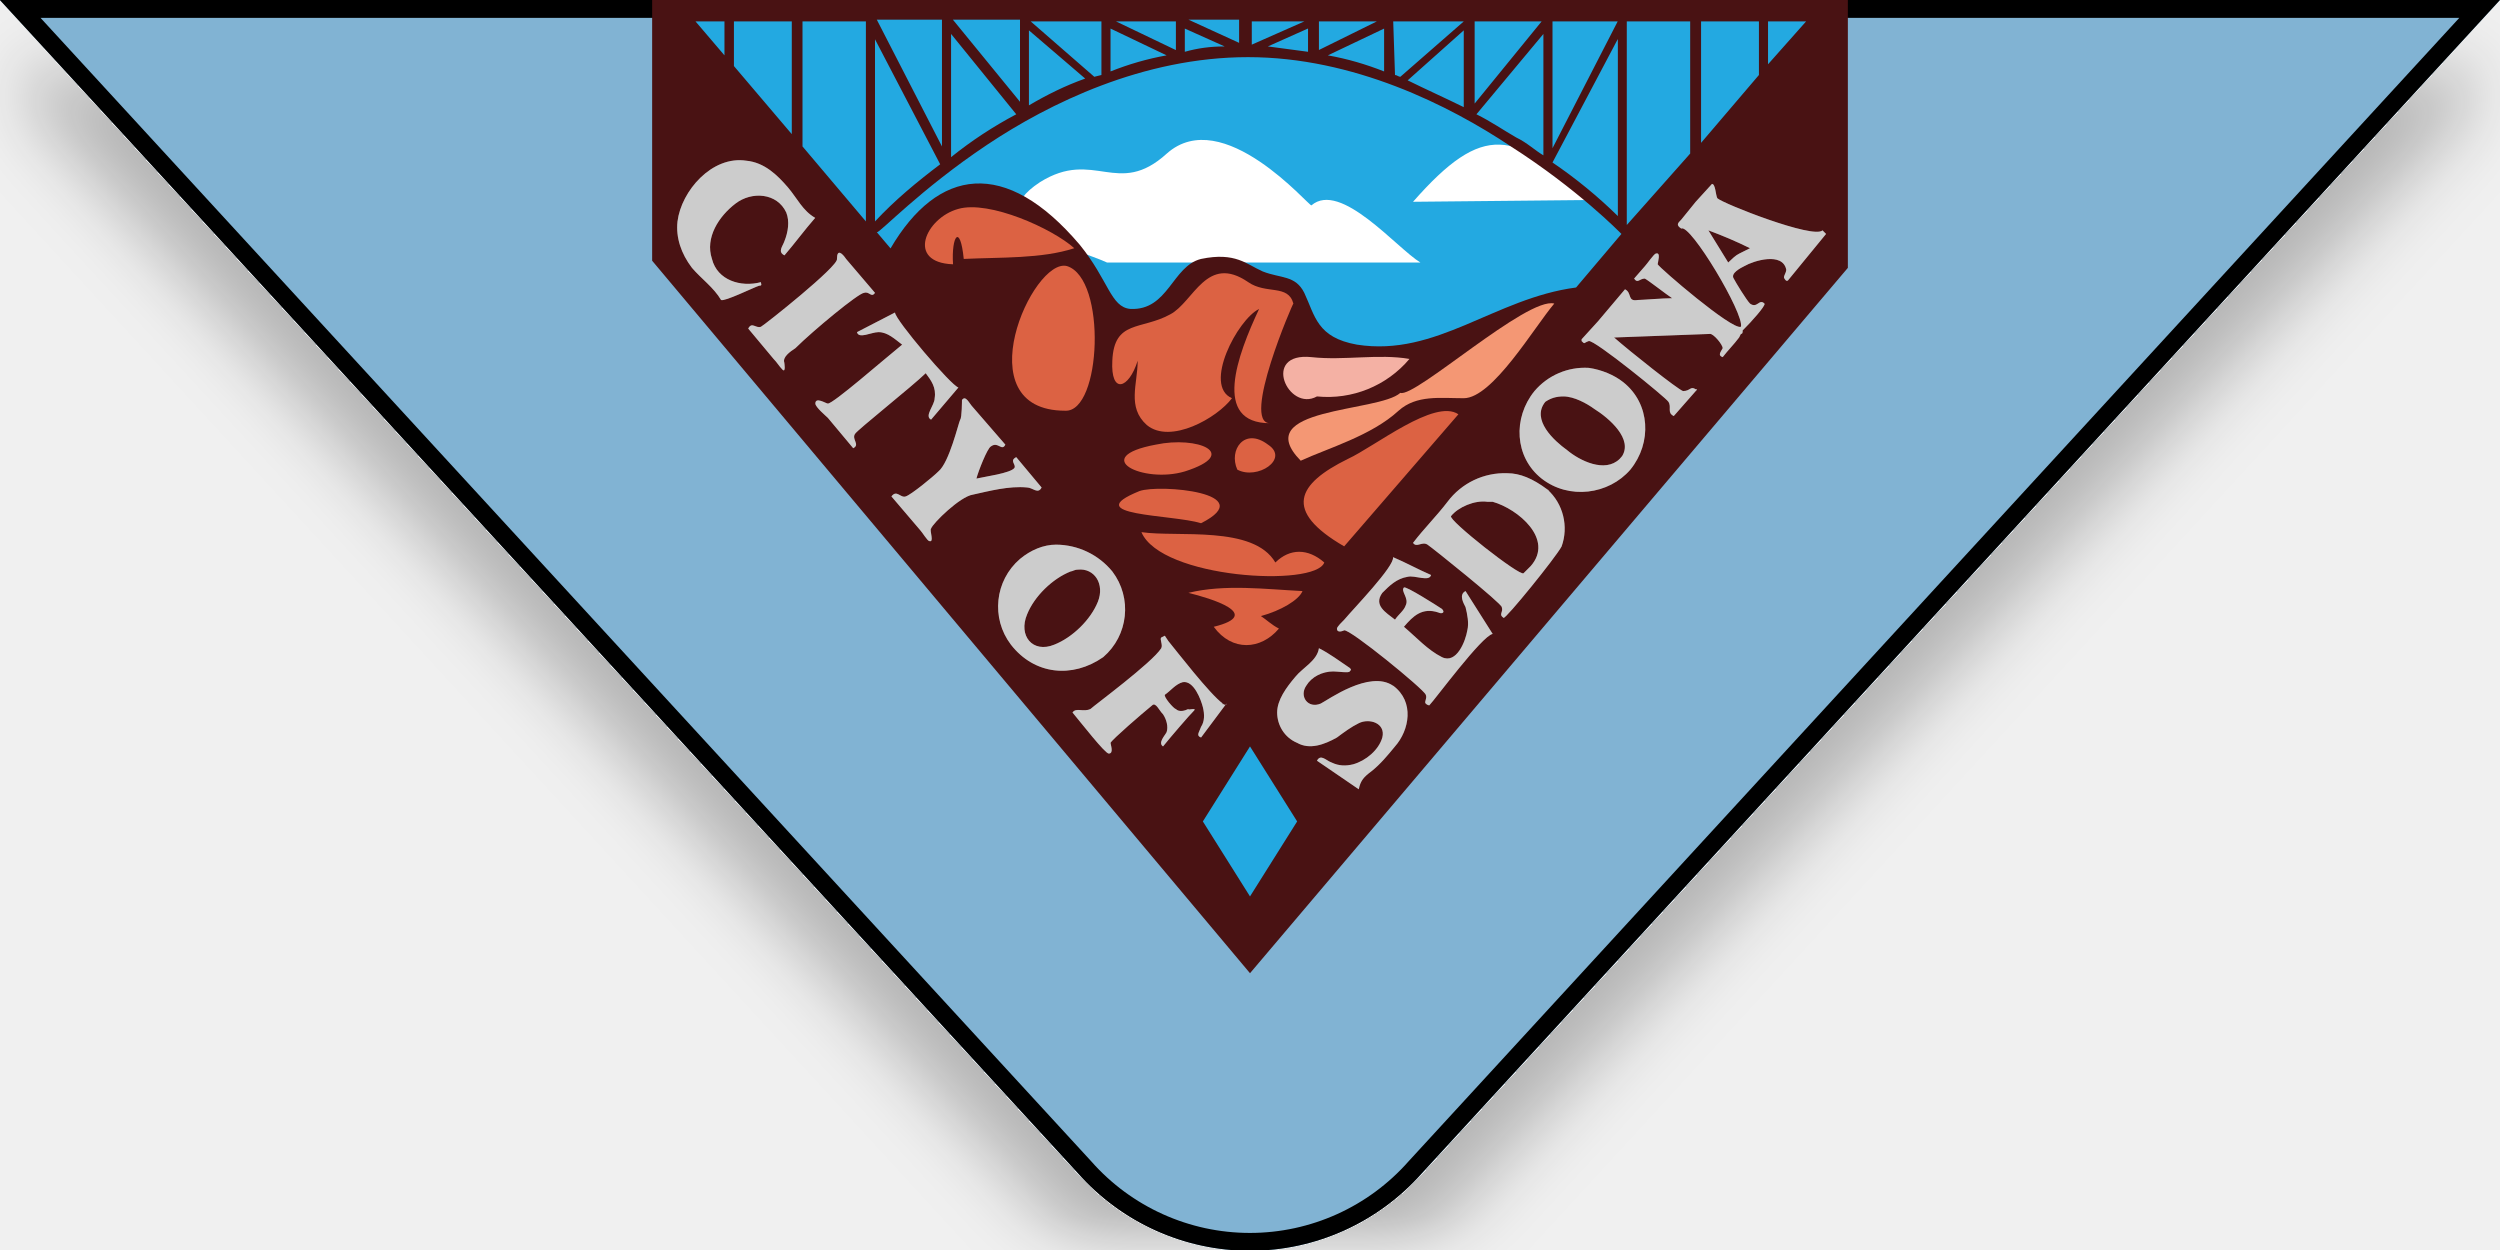
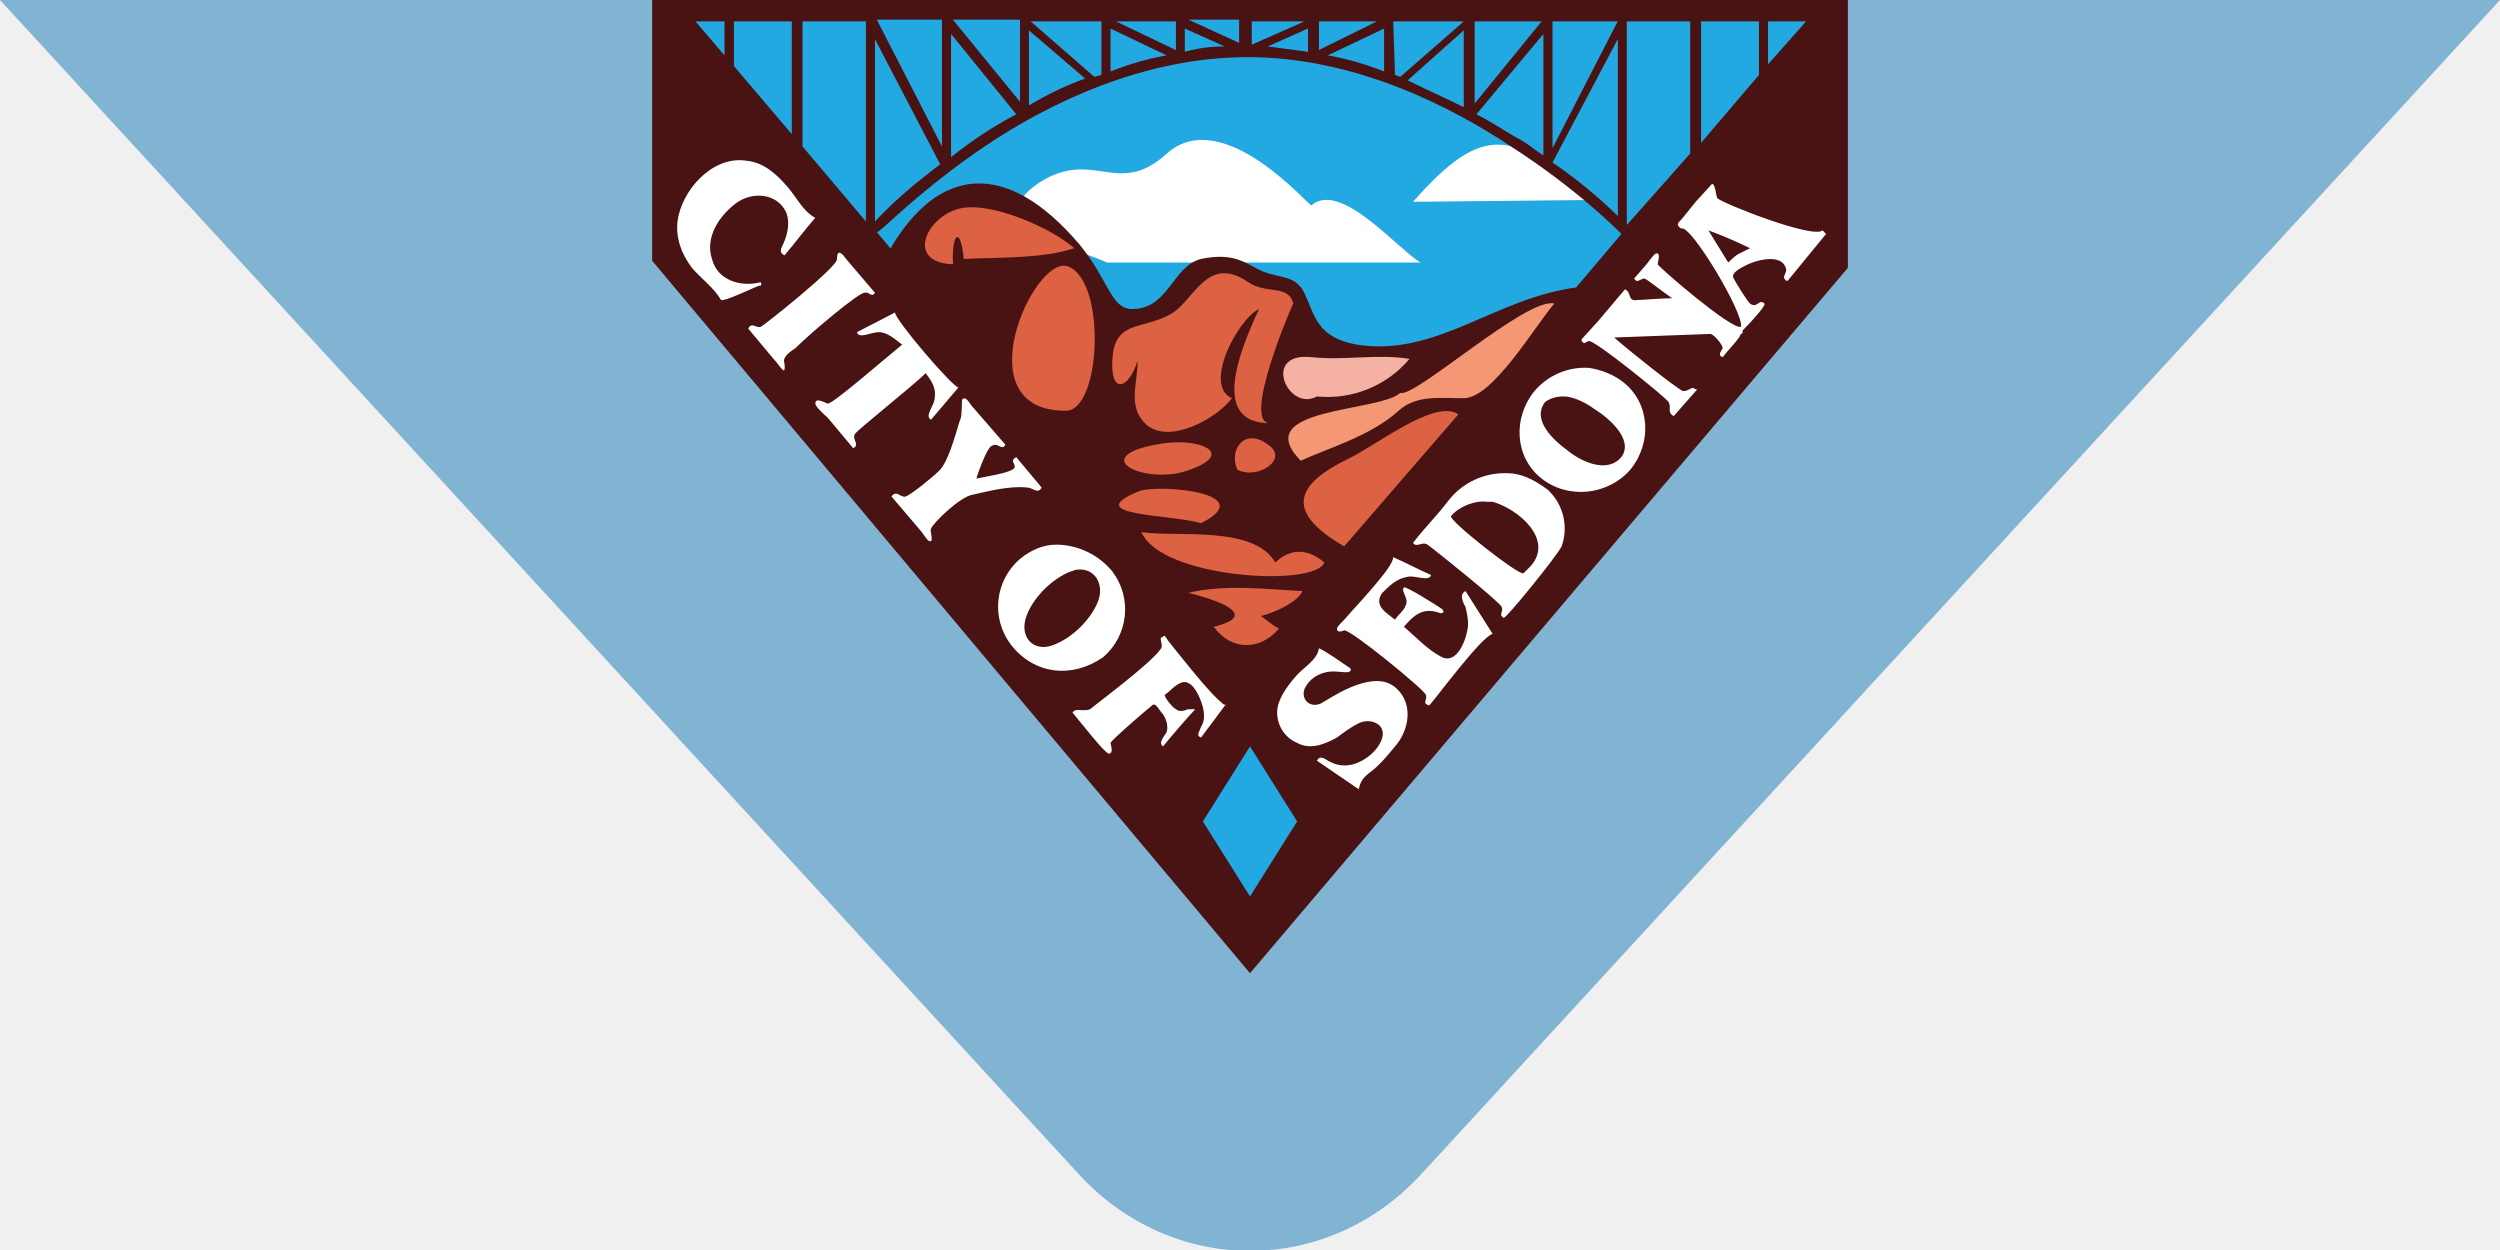
<svg xmlns="http://www.w3.org/2000/svg" width="140" height="70" fill="none">
  <g clip-path="url(#a)">
-     <g filter="url(#b)">
-       <path fill="#81B3D3" d="M140 0H0l60.36 65.7c5.28 5.8 14 5.8 19.28 0L140 0Z" />
-       <path stroke="#000" d="M60.73 65.36 1.13.5h137.73l-59.6 64.86a12.35 12.35 0 0 1-18.53 0Z" />
-     </g>
+     <path fill="#81B3D3" d="M140 0H0l60.36 65.7c5.28 5.8 14 5.8 19.28 0L140 0Z" />
    <path fill="#23A9E1" d="M37.23.5 69.8 38.4 102.26.7 37.23.5Z" />
    <path fill="#fff" d="M61.99 14.7h17.55c-1.32-.8-4.47-4.6-6.1-3.2-.1.1-4.96-5.7-8.1-2.9-2.75 2.5-4.06-.3-7.1 1.6-3.66 2.4 2.02 3.7 3.75 4.5Zm27.08-3.5-9.94.1c3.96-4.5 5.68-4 9.94-.1Z" />
    <path fill="#491213" d="M99.01 3.6V1.2h2.13l-2.13 2.4ZM49.11 13c.1.1 2.43-2.4 6.18-4.9 3.45-2.3 8.72-4.9 14.6-4.9 5.9 0 11.27 2.7 14.72 5 3.75 2.4 6.09 4.8 6.19 4.9l-2.54 3c-4.56.6-7.81 3.9-12.27 3.2-2.24-.4-2.34-1.6-2.95-2.9-.5-1-1.32-.8-2.33-1.2-.91-.4-1.52-1.1-3.45-.7-1.62.4-1.83 2.9-3.96 2.8-1.11-.1-1.21-1.6-2.84-3.6-4.16-4.9-7.95-4.29-10.59.21L49.1 13ZM40.57 1.2v1.9l-1.62-1.9h1.62Zm54.68 0h3.25v3L95.26 8V1.2ZM91.1 12.6V1.2h3.55v7.4l-3.55 4Zm-.5-10.4v9.9a26.33 26.33 0 0 0-3.66-3l3.65-6.9Zm-4.17-.3v6.8c-.5-.3-.9-.7-1.52-1-.7-.4-1.42-.9-2.23-1.3l3.75-4.5Zm-4.46-.2V6c-1.01-.5-2.13-1-3.14-1.5l3.14-2.8Zm.61-.5h3.75l-3.75 4.6V1.2Zm4.36 0h3.65l-3.65 7.1V1.2Zm-8.93 0h3.96l-3.55 3.1c-.1 0-.2-.1-.3-.1l-.1-3Zm-.5.4V4c-1.02-.4-2.03-.7-3.15-.9l3.15-1.5Zm-4.26 0v1.3L71 2.6l2.24-1Zm-6.9 0 2.23 1c-.81 0-1.52.1-2.23.3V1.6Zm-4.16 0 3.14 1.5c-1.11.2-2.13.5-3.14.9V1.6Zm3.65 1.2L62.5 1.2h3.35v1.6Zm3.55-.4-2.84-1.3h2.84v1.3Zm.71-1.2h2.94L70.1 2.5V1.2Zm3.76 0h3.24l-3.24 1.6V1.2ZM61.28 4.3l-3.56-3.1h3.96v3l-.4.1Zm-3.66-2.6 3.15 2.7c-1.12.4-2.13.9-3.15 1.5V1.7Zm-4.36.2 3.65 4.5a22.9 22.9 0 0 0-3.65 2.4V1.9ZM49 2.2l3.65 7c-1.32 1-2.53 2-3.65 3.2V2.2Zm3.75 6L49.1 1.1h3.65v7.1Zm4.37-2.5-3.76-4.6h3.76v4.6ZM44.33 7.5 41.1 3.7V1.2h3.24v6.3Zm.61-6.3h3.55v11.2l-3.55-4.2v-7ZM36.52 0v14.6L70 54.5 103.48 15V0H36.52Z" />
    <path fill="#23A9E1" d="M67.36 46 70 41.8l2.64 4.2L70 50.2 67.36 46Z" />
    <path fill="#DC6243" d="M75.28 30.6c-3.45-2-2.64-3.5.2-4.9 1.52-.7 4.87-3.4 6.19-2.5l-6.4 7.4Zm-2.34 2.5c-2.03-.1-4.36-.4-6.39.1 1.22.3 4.26 1.2 1.42 1.9 1.02 1.4 2.64 1.3 3.65.1-.4-.2-.7-.5-1.01-.7 1.11-.3 2.13-.9 2.33-1.4Zm1.22-1.6c-.91-.8-1.93-.8-2.74 0-1.22-2.1-5.48-1.4-7.5-1.7 1.1 2.6 9.73 3.1 10.24 1.7Zm-6.9-2.2c-1.62-.5-6.9-.4-3.45-1.8 1.12-.4 6.8.1 3.45 1.8Zm2.03-3c-.5-1.1.4-2.4 1.72-1.4 1.22.8-.6 2-1.72 1.4Zm-2.94.1c-2.34.7-5.38-.8-1.63-1.5 2.34-.5 4.77.5 1.63 1.5.1 0-.1 0 0 0Zm-2.64-6.2c-.5 1.6-1.52 1.9-1.42 0 .1-2.3 1.62-1.7 3.25-2.6 1.31-.7 2.03-3.4 4.36-1.8 1.01.7 2.23.1 2.53 1.2 0-.1-2.94 6.7-1.31 6.7-3.25 0-1.83-3.8-.61-6.4-1.22.6-3.15 4.3-1.52 5-.82 1.1-3.45 2.6-4.77 1.5-1.12-1-.51-2.3-.51-3.6ZM59.65 23c-5.68 0-1.82-8.6.1-8.1 2.24.7 1.93 8.2-.1 8.1Zm-6.29-8.2c-2.64-.1-1.52-2.6.3-3.1 1.73-.5 5.28 1.1 6.5 2.2-1.83.6-4.16.5-6.19.6-.2-2-.7-1.3-.6.3Z" />
    <path fill="#F49774" d="M72.84 25.8c-2.94-3 4.36-2.7 5.58-3.8.81.3 7.1-5.4 8.62-5-1.11 1.3-3.45 5.3-5.07 5.3-1.32 0-2.64-.2-3.65.7-1.52 1.4-3.96 2.1-5.48 2.8Z" />
    <path fill="#F4B1A4" d="M73.75 22.2c-1.62.9-3.14-2.5-.3-2.2 1.83.2 3.75-.2 5.48.1a5.99 5.99 0 0 1-5.18 2.1Z" />
-     <path fill="#fff" d="M51.84 20.9c.3.4.6.8.5 1.4 0 .4-.6 1-.2 1.2l1.53-1.8c-.4-.1-3.55-3.8-3.55-4.2l-2.13 1.1c.1.4.8 0 1.21 0 .51 0 .92.4 1.32.7-1.11.9-3.85 3.3-4.16 3.3-.1 0-.7-.4-.7 0 0 .2.6.7.7.8l1.42 1.7c.4-.2-.1-.5.1-.8.1-.2 3.25-2.7 3.96-3.4Zm-3.45-4.5c.3-.1.4.3.61 0l-1.62-1.9c-.2-.3-.51-.6-.51 0 .1.4-4.06 3.7-4.26 3.8-.3.1-.5-.3-.71.1l1.42 1.7c.2.2.3.4.5.6.2.2.1-.4.1-.4-.1-.3.31-.6.62-.8 1.01-1 3.55-3.1 3.85-3.1Zm-5.78-.6c-1.12.3-2.44-.1-2.74-1.3-.4-1.2.4-2.4 1.32-3.1.91-.7 2.33-.6 2.84.5.2.5.1 1.1-.1 1.6-.1.3-.4.6 0 .8.6-.7 1.11-1.4 1.72-2.1-.7-.4-1.01-1.1-1.52-1.7-.6-.7-1.32-1.4-2.33-1.5-1.93-.3-3.65 1.7-3.86 3.4-.1.9.2 1.8.81 2.6.51.6 1.22 1.1 1.63 1.8.2.1 1.82-.7 2.13-.8.2 0 .1-.1.1-.2 0 0-.5.2 0 0Zm25.87 23.6c-.71-.5-2.64-3-3.05-3.5l-.2-.3-.2.1c-.1.1.1.4 0 .6-.5.8-3.75 3.2-3.96 3.4-.4.2-.8-.1-1.01.2.5.6 1.82 2.3 2.03 2.3.3 0 .1-.5.1-.6.1-.2 1.72-1.6 2.33-2.1.2-.2.4.3.61.5.2.3.3.7.2 1-.1.2-.5.6-.2.8.4-.5 1.52-1.8 1.73-2 .2-.2-.41 0-.3-.1-.21.1-.52.2-.72 0-.1 0-.71-.7-.6-.8.3-.2.6-.6 1-.7.62-.1 1.02 1 1.12 1.4.1.4.1.8-.1 1.1-.1.3-.3.5 0 .6l1.42-1.9c0 .1-.1.1-.2 0 .1.1-.1 0 0 0Zm-9.34-8.9c-.7 0-1.42.3-2.02.8a3.52 3.52 0 0 0-.51 4.8c1.32 1.7 3.45 1.9 5.17.7a3.52 3.52 0 0 0 .51-4.8 4.1 4.1 0 0 0-3.14-1.5Zm1.22 1.4c.92-.1 1.52.8 1.12 1.8-.4 1-1.42 2-2.44 2.4-1.21.5-2.03-.5-1.52-1.7.4-1 1.42-2 2.44-2.4.1 0 .2-.1.4-.1Zm-2.84-4.6c.3 0 .61.4.81 0l-1.42-1.7c-.4.2 0 .4-.1.6-.2.3-1.72.5-2.13.6.1-.4.61-1.7.81-1.8.4-.3.61.3.81-.1l-1.82-2.1c-.2-.2-.4-.7-.61-.4 0 0 0 1-.1 1.1-.1.2-.61 2.4-1.22 2.9-.3.3-1.52 1.3-1.83 1.4-.3.1-.5-.4-.8 0l1.62 1.9c.1.1.4.6.5.6.3.1 0-.6.1-.7.1-.3 1.63-1.8 2.34-1.9.91-.2 2.03-.5 3.04-.4-.2 0 .2 0 0 0ZM82.07 34c.1.4.2.9.1 1.3-.1.6-.6 1.9-1.42 1.5-.8-.4-1.42-1.1-2.13-1.7.51-.6 1.02-1.1 1.93-.8.2.1.4 0 .2-.2-.3-.2-2.03-1.3-2.13-1.2-.2.2.3.6.1 1-.1.3-.4.5-.6.8-.51-.4-1.22-.8-.71-1.5.4-.4.8-.8 1.42-.9.4-.1 1.21.3 1.31-.1-.7-.3-1.42-.7-2.13-1 .1.5-2.23 2.9-2.73 3.5-.1.1-.41.4-.41.5 0 .3.4.1.4.1.31-.1 4.47 3.3 4.57 3.6.1.2-.1.4 0 .5 0 0 .1.1.2.1.3-.3 2.95-3.9 3.55-4l-1.52-2.4c-.4.2-.1.7 0 .9Zm-4.06 4.4c-1.31-.9-3.65.8-4.05 1-.71.3-1.22-.4-.81-1 .3-.5.9-.8 1.52-.8.2 0 .91.1.91 0 .1-.1.1-.1 0-.2-.6-.4-1.12-.8-1.72-1.1-.1.7-.92 1.1-1.32 1.6-.51.6-1.02 1.3-1.02 2s.4 1.4 1.12 1.7c.7.4 1.52.1 2.23-.3.4-.3.81-.6 1.22-.8.6-.3 1.52 0 1.32.8-.2.7-.92 1.3-1.63 1.5-.4.1-.8.1-1.21-.1-.3-.1-.61-.5-.82-.1l2.34 1.6c.1-.5.3-.7.7-1 .51-.4.92-.9 1.33-1.4.8-.9 1.11-2.5-.1-3.4Zm17.86-28.1c0 .1 0 .1 0 0l-.91 1-.81 1c-.2.2-.3.3 0 .5.5-.3 3.55 4.8 3.34 5.5-.5.2-4.56-3.3-4.66-3.5 0-.1.2-.7-.1-.6-.1 0-.51.6-.61.7l-.61.7c.2.3.3 0 .6 0 .2.1 1.22.9 1.53 1.1-.51 0-1.73.1-1.93.1-.6.1-.3-.4-.71-.6L89.48 18l-.91 1v.1c.2.2.1.1.4 0 .3-.1 4.36 3.2 4.46 3.4.2.3-.1.6.3.8l1.23-1.4c.1-.1.1-.1 0-.1-.3-.2-.3.1-.71.1-.3-.1-2.95-2.2-3.86-3l5.38-.2c.2 0 .7.6.7.8-.1.2-.3.4 0 .5.31-.4.62-.7.92-1.1l.1-.2c.1 0 .1-.1.1-.2l.1-.1c.31-.3 1.22-1.3 1.12-1.4-.3-.3-.4.3-.81 0-.2-.2-.81-1.2-.91-1.4-.2-.3.4-.6.6-.7.51-.3 2.14-.8 2.34.2 0 .2-.2.4-.1.5 0 0 .1.2.2.1l2.13-2.6-.2-.2c-.5.5-5.58-1.5-5.89-1.8-.1-.2-.1-.8-.3-.8Zm-.2 2.6c.8.3 1.52.6 2.33 1l-.6.3c-.21.1-.41.3-.62.5l-1.11-1.8Zm-6.7 7.7a3.7 3.7 0 0 0-3.04 1.3c-1.22 1.5-1.12 3.7.4 4.9 1.53 1.2 3.76.9 4.97-.5 1.22-1.5 1.12-3.7-.4-4.9-.5-.4-1.22-.7-1.93-.8Zm-1.42 1.6c.6 0 1.32.4 1.73.7.8.5 2.23 1.7 1.52 2.7 0-.1.1-.1-.1.1-.82.8-2.24.1-2.95-.5-.7-.5-2.03-1.7-1.21-2.7.3-.2.6-.3 1.01-.3Zm-3.14 4.3a4 4 0 0 0-3.35 1.6c-.61.8-1.32 1.5-1.93 2.3.2.3.5-.1.81.1.3.2 4.16 3.3 4.16 3.5.1.3-.2.4.1.6.1.1 2.94-3.4 3.25-4 .4-1.1.1-2.4-.81-3.2.1.1.2.1 0 0-.81-.6-1.52-.9-2.23-.9Zm-1.12 1.6h.3c1.42.4 3.45 2.1 2.13 3.6l-.4.4c-.2.2-4.26-3-4.06-3.2.4-.5 1.32-.9 2.03-.8Z" />
-     <path fill="#000" fill-opacity=".2" d="M51.84 20.9c.3.4.6.8.5 1.4 0 .4-.6 1-.2 1.2l1.53-1.8c-.4-.1-3.55-3.8-3.55-4.2l-2.13 1.1c.1.4.8 0 1.21 0 .51 0 .92.4 1.32.7-1.11.9-3.85 3.3-4.16 3.3-.1 0-.7-.4-.7 0 0 .2.6.7.7.8l1.42 1.7c.4-.2-.1-.5.1-.8.1-.2 3.25-2.7 3.96-3.4Zm-3.45-4.5c.3-.1.4.3.61 0l-1.62-1.9c-.2-.3-.51-.6-.51 0 .1.4-4.06 3.7-4.26 3.8-.3.1-.5-.3-.71.1l1.42 1.7c.2.2.3.4.5.6.2.2.1-.4.1-.4-.1-.3.31-.6.62-.8 1.01-1 3.55-3.1 3.85-3.1Zm-5.78-.6c-1.12.3-2.44-.1-2.74-1.3-.4-1.2.4-2.4 1.32-3.1.91-.7 2.33-.6 2.84.5.2.5.1 1.1-.1 1.6-.1.3-.4.6 0 .8.6-.7 1.11-1.4 1.72-2.1-.7-.4-1.01-1.1-1.52-1.7-.6-.7-1.32-1.4-2.33-1.5-1.93-.3-3.65 1.7-3.86 3.4-.1.9.2 1.8.81 2.6.51.6 1.22 1.1 1.63 1.8.2.1 1.82-.7 2.13-.8.2 0 .1-.1.1-.2 0 0-.5.2 0 0Zm25.87 23.6c-.71-.5-2.64-3-3.05-3.5l-.2-.3-.2.1c-.1.1.1.4 0 .6-.5.8-3.75 3.2-3.96 3.4-.4.2-.8-.1-1.01.2.5.6 1.82 2.3 2.03 2.3.3 0 .1-.5.1-.6.1-.2 1.72-1.6 2.33-2.1.2-.2.4.3.61.5.2.3.3.7.2 1-.1.2-.5.6-.2.8.4-.5 1.52-1.8 1.73-2 .2-.2-.41 0-.3-.1-.21.1-.52.2-.72 0-.1 0-.71-.7-.6-.8.3-.2.6-.6 1-.7.62-.1 1.02 1 1.12 1.4.1.4.1.8-.1 1.1-.1.3-.3.5 0 .6l1.42-1.9c0 .1-.1.1-.2 0 .1.1-.1 0 0 0Zm-9.34-8.9c-.7 0-1.42.3-2.02.8a3.52 3.52 0 0 0-.51 4.8c1.32 1.7 3.45 1.9 5.17.7a3.52 3.52 0 0 0 .51-4.8 4.1 4.1 0 0 0-3.14-1.5Zm1.22 1.4c.92-.1 1.52.8 1.12 1.8-.4 1-1.42 2-2.44 2.4-1.21.5-2.03-.5-1.52-1.7.4-1 1.42-2 2.44-2.4.1 0 .2-.1.4-.1Zm-2.84-4.6c.3 0 .61.4.81 0l-1.42-1.7c-.4.2 0 .4-.1.6-.2.3-1.72.5-2.13.6.1-.4.61-1.7.81-1.8.4-.3.61.3.81-.1l-1.82-2.1c-.2-.2-.4-.7-.61-.4 0 0 0 1-.1 1.1-.1.2-.61 2.4-1.22 2.9-.3.3-1.52 1.3-1.83 1.4-.3.1-.5-.4-.8 0l1.62 1.9c.1.1.4.6.5.6.3.1 0-.6.1-.7.1-.3 1.63-1.8 2.34-1.9.91-.2 2.03-.5 3.04-.4-.2 0 .2 0 0 0ZM82.07 34c.1.4.2.9.1 1.3-.1.6-.6 1.9-1.42 1.5-.8-.4-1.42-1.1-2.13-1.7.51-.6 1.02-1.1 1.93-.8.2.1.4 0 .2-.2-.3-.2-2.03-1.3-2.13-1.2-.2.2.3.6.1 1-.1.3-.4.5-.6.8-.51-.4-1.22-.8-.71-1.5.4-.4.8-.8 1.42-.9.4-.1 1.21.3 1.31-.1-.7-.3-1.42-.7-2.13-1 .1.5-2.23 2.9-2.73 3.5-.1.1-.41.4-.41.5 0 .3.4.1.4.1.31-.1 4.47 3.3 4.57 3.6.1.2-.1.4 0 .5 0 0 .1.1.2.1.3-.3 2.95-3.9 3.55-4l-1.52-2.4c-.4.2-.1.7 0 .9Zm-4.06 4.4c-1.31-.9-3.65.8-4.05 1-.71.3-1.22-.4-.81-1 .3-.5.9-.8 1.52-.8.2 0 .91.1.91 0 .1-.1.1-.1 0-.2-.6-.4-1.12-.8-1.72-1.1-.1.7-.92 1.1-1.32 1.6-.51.6-1.02 1.3-1.02 2s.4 1.4 1.12 1.7c.7.4 1.52.1 2.23-.3.4-.3.81-.6 1.22-.8.6-.3 1.52 0 1.32.8-.2.7-.92 1.3-1.63 1.5-.4.1-.8.1-1.21-.1-.3-.1-.61-.5-.82-.1l2.34 1.6c.1-.5.3-.7.7-1 .51-.4.92-.9 1.33-1.4.8-.9 1.11-2.5-.1-3.4Zm17.86-28.1c0 .1 0 .1 0 0l-.91 1-.81 1c-.2.2-.3.3 0 .5.5-.3 3.55 4.8 3.34 5.5-.5.2-4.56-3.3-4.66-3.5 0-.1.2-.7-.1-.6-.1 0-.51.6-.61.7l-.61.7c.2.3.3 0 .6 0 .2.1 1.22.9 1.53 1.1-.51 0-1.73.1-1.93.1-.6.1-.3-.4-.71-.6L89.48 18l-.91 1v.1c.2.2.1.1.4 0 .3-.1 4.36 3.2 4.46 3.4.2.3-.1.6.3.8l1.23-1.4c.1-.1.1-.1 0-.1-.3-.2-.3.1-.71.1-.3-.1-2.95-2.2-3.86-3l5.38-.2c.2 0 .7.6.7.8-.1.2-.3.4 0 .5.31-.4.62-.7.92-1.1l.1-.2c.1 0 .1-.1.1-.2l.1-.1c.31-.3 1.22-1.3 1.12-1.4-.3-.3-.4.3-.81 0-.2-.2-.81-1.2-.91-1.4-.2-.3.4-.6.6-.7.51-.3 2.14-.8 2.34.2 0 .2-.2.4-.1.5 0 0 .1.2.2.1l2.13-2.6-.2-.2c-.5.5-5.58-1.5-5.89-1.8-.1-.2-.1-.8-.3-.8Zm-.2 2.6c.8.3 1.52.6 2.33 1l-.6.3c-.21.1-.41.3-.62.5l-1.11-1.8Zm-6.7 7.7a3.7 3.7 0 0 0-3.04 1.3c-1.22 1.5-1.12 3.7.4 4.9 1.53 1.2 3.76.9 4.97-.5 1.22-1.5 1.12-3.7-.4-4.9-.5-.4-1.22-.7-1.93-.8Zm-1.42 1.6c.6 0 1.32.4 1.73.7.8.5 2.23 1.7 1.52 2.7 0-.1.1-.1-.1.1-.82.8-2.24.1-2.95-.5-.7-.5-2.03-1.7-1.21-2.7.3-.2.6-.3 1.01-.3Zm-3.14 4.3a4 4 0 0 0-3.35 1.6c-.61.8-1.32 1.5-1.93 2.3.2.3.5-.1.81.1.3.2 4.16 3.3 4.16 3.5.1.3-.2.4.1.6.1.1 2.94-3.4 3.25-4 .4-1.1.1-2.4-.81-3.2.1.1.2.1 0 0-.81-.6-1.52-.9-2.23-.9Zm-1.12 1.6h.3c1.42.4 3.45 2.1 2.13 3.6l-.4.4c-.2.2-4.26-3-4.06-3.2.4-.5 1.32-.9 2.03-.8Z" />
+     <path fill="#fff" d="M51.84 20.9c.3.4.6.8.5 1.4 0 .4-.6 1-.2 1.2l1.53-1.8c-.4-.1-3.55-3.8-3.55-4.2l-2.13 1.1c.1.4.8 0 1.21 0 .51 0 .92.4 1.32.7-1.11.9-3.85 3.3-4.16 3.3-.1 0-.7-.4-.7 0 0 .2.6.7.7.8l1.42 1.7c.4-.2-.1-.5.1-.8.1-.2 3.25-2.7 3.96-3.4Zm-3.45-4.5c.3-.1.4.3.61 0l-1.62-1.9c-.2-.3-.51-.6-.51 0 .1.4-4.06 3.7-4.26 3.8-.3.1-.5-.3-.71.1l1.42 1.7c.2.2.3.4.5.6.2.2.1-.4.1-.4-.1-.3.31-.6.62-.8 1.01-1 3.55-3.1 3.85-3.1Zm-5.78-.6c-1.12.3-2.44-.1-2.74-1.3-.4-1.2.4-2.4 1.32-3.1.91-.7 2.33-.6 2.84.5.2.5.1 1.1-.1 1.6-.1.3-.4.6 0 .8.6-.7 1.11-1.4 1.72-2.1-.7-.4-1.01-1.1-1.52-1.7-.6-.7-1.32-1.4-2.33-1.5-1.93-.3-3.65 1.7-3.86 3.4-.1.9.2 1.8.81 2.6.51.6 1.22 1.1 1.63 1.8.2.1 1.82-.7 2.13-.8.2 0 .1-.1.1-.2 0 0-.5.2 0 0Zm25.87 23.6c-.71-.5-2.64-3-3.05-3.5l-.2-.3-.2.1c-.1.1.1.4 0 .6-.5.8-3.75 3.2-3.96 3.4-.4.2-.8-.1-1.01.2.5.6 1.82 2.3 2.03 2.3.3 0 .1-.5.1-.6.1-.2 1.72-1.6 2.33-2.1.2-.2.4.3.61.5.2.3.3.7.2 1-.1.2-.5.6-.2.8.4-.5 1.52-1.8 1.73-2 .2-.2-.41 0-.3-.1-.21.1-.52.2-.72 0-.1 0-.71-.7-.6-.8.3-.2.6-.6 1-.7.62-.1 1.02 1 1.12 1.4.1.4.1.8-.1 1.1-.1.3-.3.5 0 .6l1.42-1.9c0 .1-.1.1-.2 0 .1.1-.1 0 0 0Zm-9.34-8.9c-.7 0-1.42.3-2.02.8a3.52 3.52 0 0 0-.51 4.8c1.32 1.7 3.45 1.9 5.17.7a3.52 3.52 0 0 0 .51-4.8 4.1 4.1 0 0 0-3.14-1.5Zm1.22 1.4c.92-.1 1.52.8 1.12 1.8-.4 1-1.42 2-2.44 2.4-1.21.5-2.03-.5-1.52-1.7.4-1 1.42-2 2.44-2.4.1 0 .2-.1.4-.1Zm-2.84-4.6c.3 0 .61.4.81 0l-1.42-1.7c-.4.2 0 .4-.1.6-.2.3-1.72.5-2.13.6.1-.4.61-1.7.81-1.8.4-.3.61.3.81-.1l-1.82-2.1c-.2-.2-.4-.7-.61-.4 0 0 0 1-.1 1.1-.1.2-.61 2.4-1.22 2.9-.3.3-1.52 1.3-1.83 1.4-.3.1-.5-.4-.8 0l1.62 1.9c.1.1.4.6.5.6.3.1 0-.6.1-.7.1-.3 1.63-1.8 2.34-1.9.91-.2 2.03-.5 3.04-.4.2 0-.2 0 0 0ZM82.07 34c.1.4.2.9.1 1.3-.1.6-.6 1.9-1.42 1.5-.8-.4-1.42-1.1-2.13-1.7.51-.6 1.02-1.1 1.93-.8.2.1.4 0 .2-.2-.3-.2-2.03-1.3-2.13-1.2-.2.2.3.6.1 1-.1.3-.4.5-.6.8-.51-.4-1.22-.8-.71-1.5.4-.4.8-.8 1.42-.9.4-.1 1.21.3 1.31-.1-.7-.3-1.42-.7-2.13-1 .1.5-2.23 2.9-2.73 3.5-.1.1-.41.4-.41.5 0 .3.4.1.4.1.31-.1 4.47 3.3 4.57 3.6.1.2-.1.4 0 .5 0 0 .1.1.2.1.3-.3 2.95-3.9 3.55-4l-1.52-2.4c-.4.2-.1.7 0 .9Zm-4.06 4.4c-1.31-.9-3.65.8-4.05 1-.71.3-1.22-.4-.81-1 .3-.5.9-.8 1.52-.8.2 0 .91.1.91 0 .1-.1.1-.1 0-.2-.6-.4-1.12-.8-1.72-1.1-.1.7-.92 1.1-1.32 1.6-.51.6-1.02 1.3-1.02 2s.4 1.4 1.12 1.7c.7.4 1.52.1 2.23-.3.4-.3.81-.6 1.22-.8.6-.3 1.52 0 1.32.8-.2.7-.92 1.3-1.63 1.5-.4.1-.8.1-1.21-.1-.3-.1-.61-.5-.82-.1l2.34 1.6c.1-.5.3-.7.7-1 .51-.4.92-.9 1.33-1.4.8-.9 1.11-2.5-.1-3.4Zm17.86-28.1c0 .1 0 .1 0 0l-.91 1-.81 1c-.2.2-.3.3 0 .5.5-.3 3.55 4.8 3.34 5.5-.5.2-4.56-3.3-4.66-3.5 0-.1.2-.7-.1-.6-.1 0-.51.6-.61.7l-.61.7c.2.3.3 0 .6 0 .2.1 1.22.9 1.53 1.1-.51 0-1.73.1-1.93.1-.6.1-.3-.4-.71-.6L89.48 18l-.91 1v.1c.2.2.1.1.4 0 .3-.1 4.36 3.2 4.46 3.4.2.3-.1.6.3.8l1.23-1.4c.1-.1.1-.1 0-.1-.3-.2-.3.1-.71.1-.3-.1-2.95-2.2-3.86-3l5.38-.2c.2 0 .7.6.7.8-.1.2-.3.4 0 .5.31-.4.62-.7.92-1.1l.1-.2c.1 0 .1-.1.1-.2l.1-.1c.31-.3 1.22-1.3 1.12-1.4-.3-.3-.4.3-.81 0-.2-.2-.81-1.2-.91-1.4-.2-.3.4-.6.6-.7.51-.3 2.14-.8 2.34.2 0 .2-.2.4-.1.5 0 0 .1.2.2.1l2.13-2.6-.2-.2c-.5.5-5.58-1.5-5.89-1.8-.1-.2-.1-.8-.3-.8Zm-.2 2.6c.8.3 1.52.6 2.33 1l-.6.3c-.21.1-.41.3-.62.5l-1.11-1.8Zm-6.7 7.7a3.7 3.7 0 0 0-3.04 1.3c-1.22 1.5-1.12 3.7.4 4.9 1.53 1.2 3.76.9 4.97-.5 1.22-1.5 1.12-3.7-.4-4.9-.5-.4-1.22-.7-1.93-.8Zm-1.42 1.6c.6 0 1.32.4 1.73.7.8.5 2.23 1.7 1.52 2.7 0-.1.1-.1-.1.1-.82.8-2.24.1-2.95-.5-.7-.5-2.03-1.7-1.21-2.7.3-.2.6-.3 1.01-.3Zm-3.14 4.3a4 4 0 0 0-3.35 1.6c-.61.8-1.32 1.5-1.93 2.3.2.3.5-.1.81.1.3.2 4.16 3.3 4.16 3.5.1.3-.2.4.1.6.1.1 2.94-3.4 3.25-4 .4-1.1.1-2.4-.81-3.2.1.1.2.1 0 0-.81-.6-1.52-.9-2.23-.9Zm-1.12 1.6h.3c1.42.4 3.45 2.1 2.13 3.6l-.4.4c-.2.2-4.26-3-4.06-3.2.4-.5 1.32-.9 2.03-.8Z" />
  </g>
  <defs>
    <clipPath id="a">
      <path fill="#fff" d="M0 0h140v70H0z" />
    </clipPath>
-     <filter id="b" width="148" height="78.05" x="-4" y="0" color-interpolation-filters="sRGB" filterUnits="userSpaceOnUse">
-       <feFlood flood-opacity="0" result="BackgroundImageFix" />
-       <feColorMatrix in="SourceAlpha" result="hardAlpha" values="0 0 0 0 0 0 0 0 0 0 0 0 0 0 0 0 0 0 127 0" />
-       <feOffset dy="4" />
-       <feGaussianBlur stdDeviation="2" />
-       <feComposite in2="hardAlpha" operator="out" />
-       <feColorMatrix values="0 0 0 0 0 0 0 0 0 0 0 0 0 0 0 0 0 0 0.25 0" />
-       <feBlend in2="BackgroundImageFix" result="effect1_dropShadow_102101_128" />
-       <feBlend in="SourceGraphic" in2="effect1_dropShadow_102101_128" result="shape" />
-     </filter>
  </defs>
</svg>
